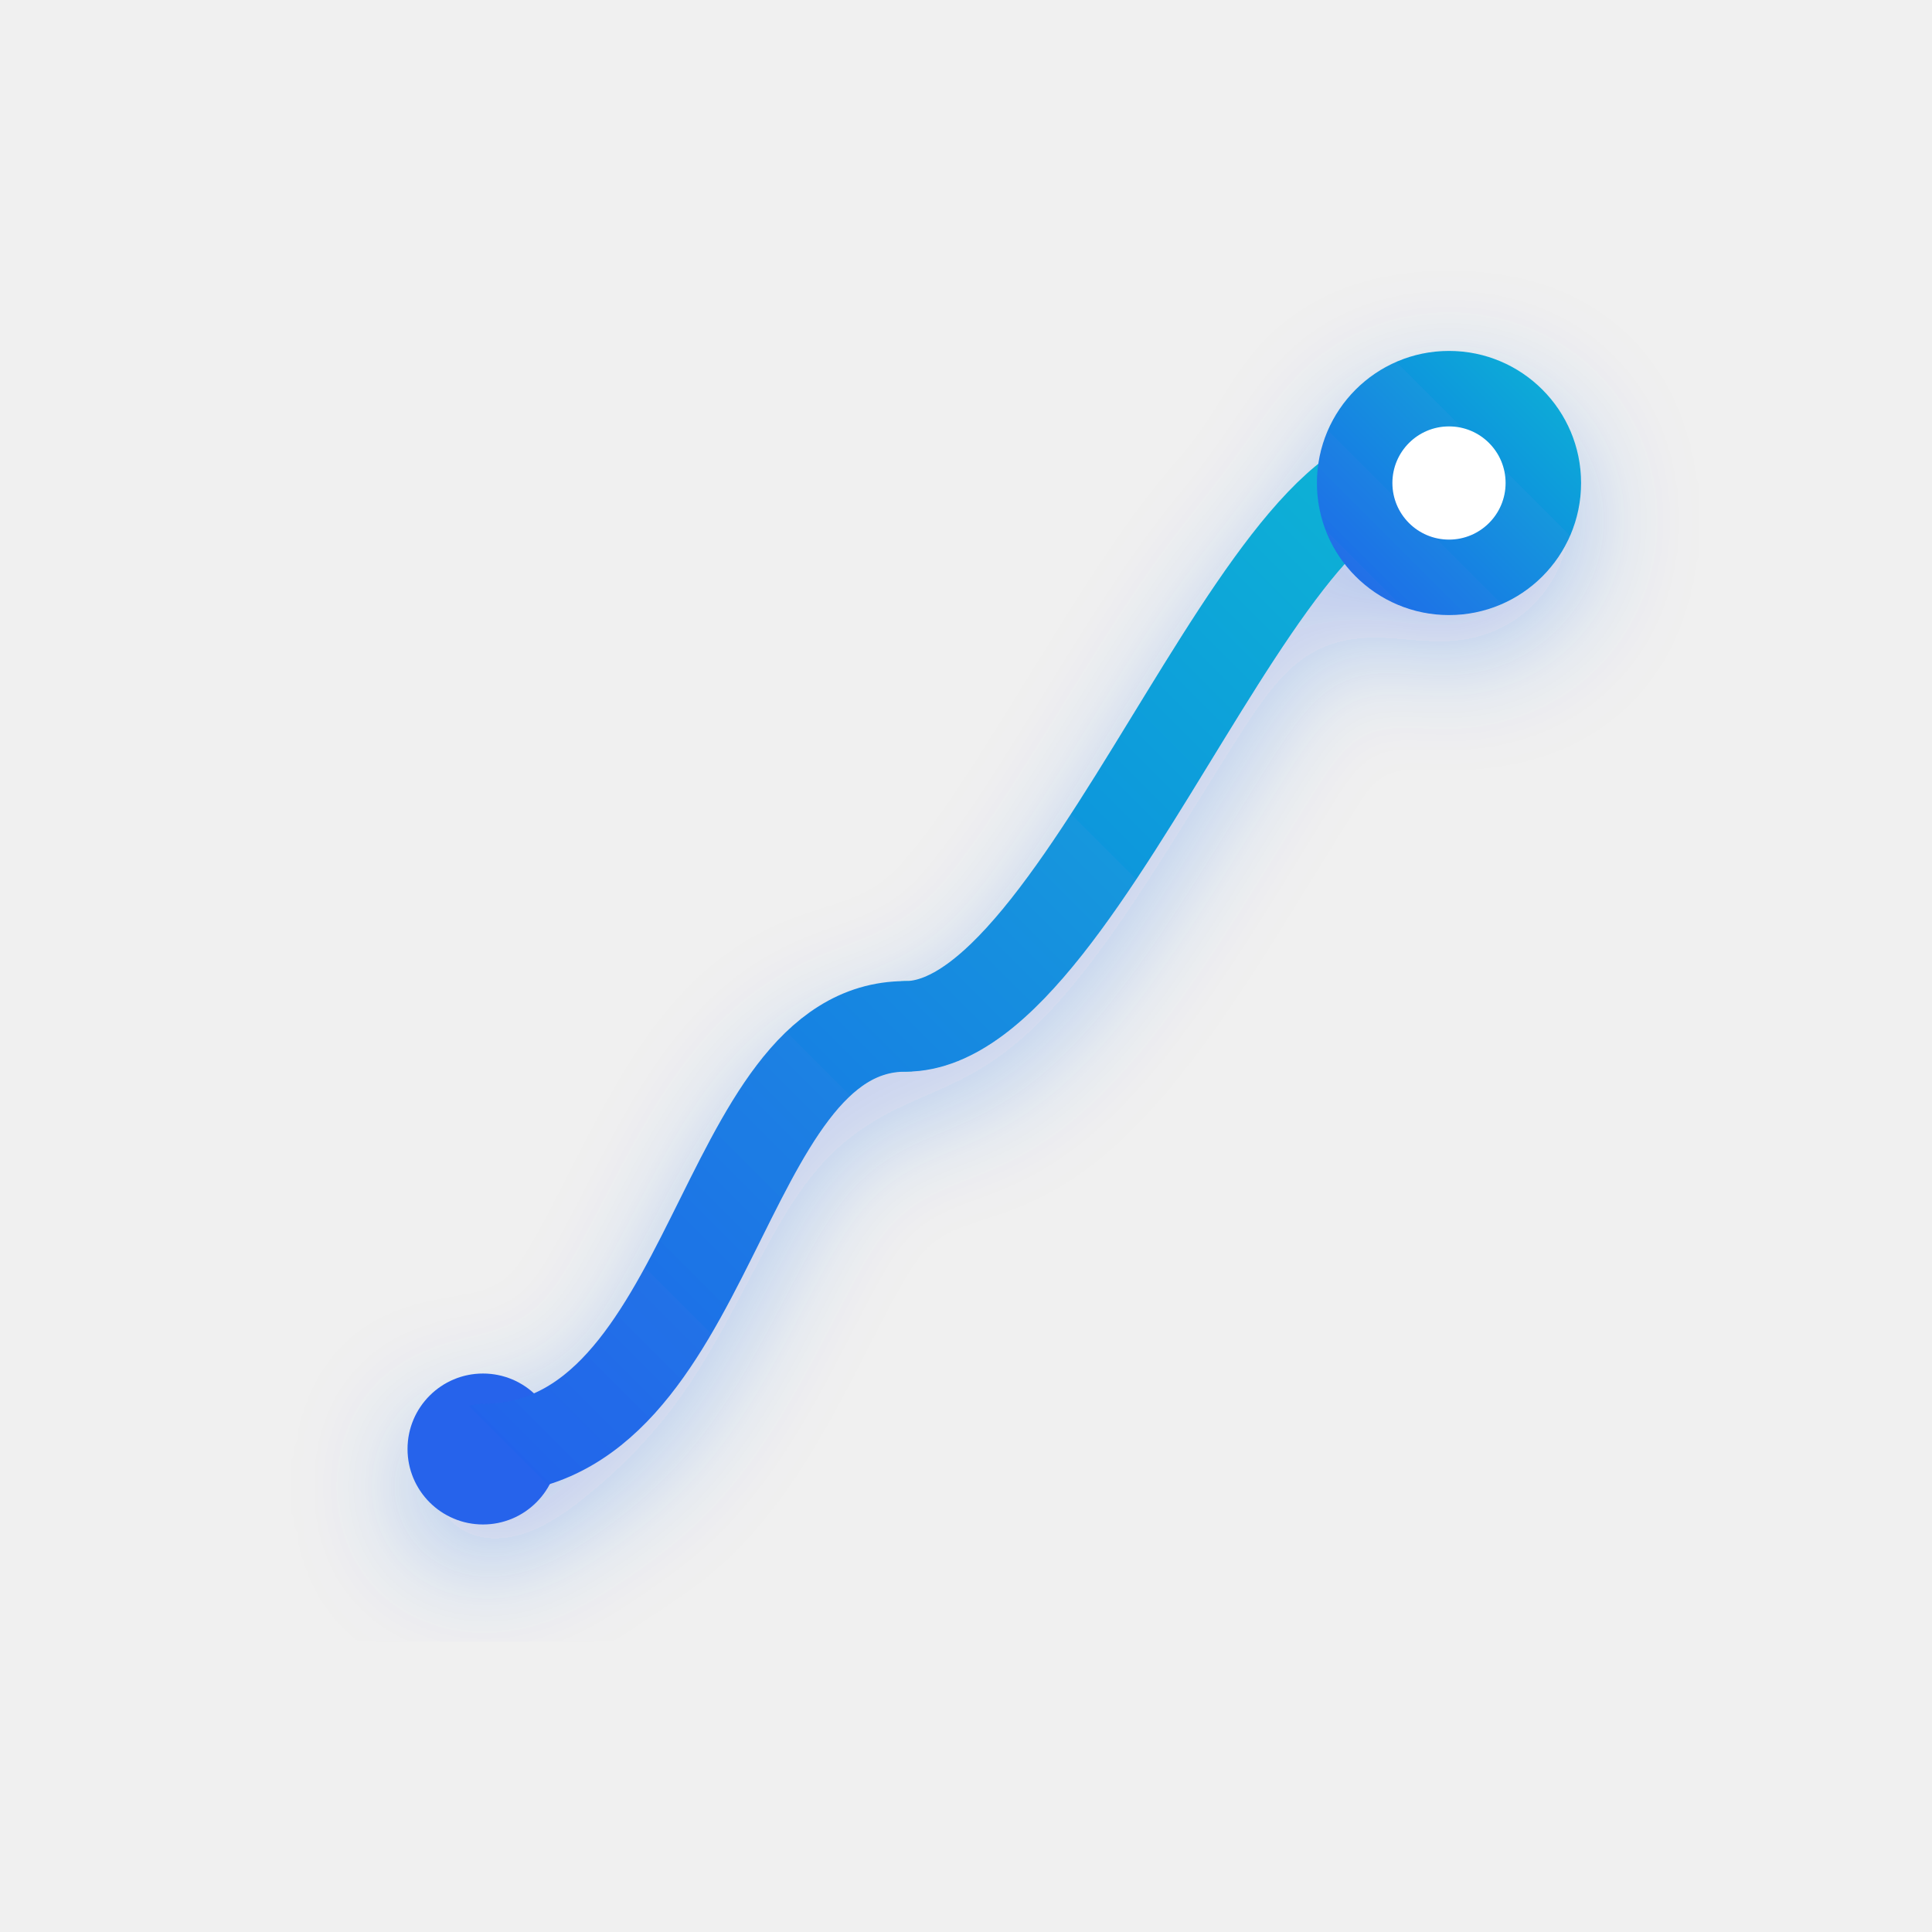
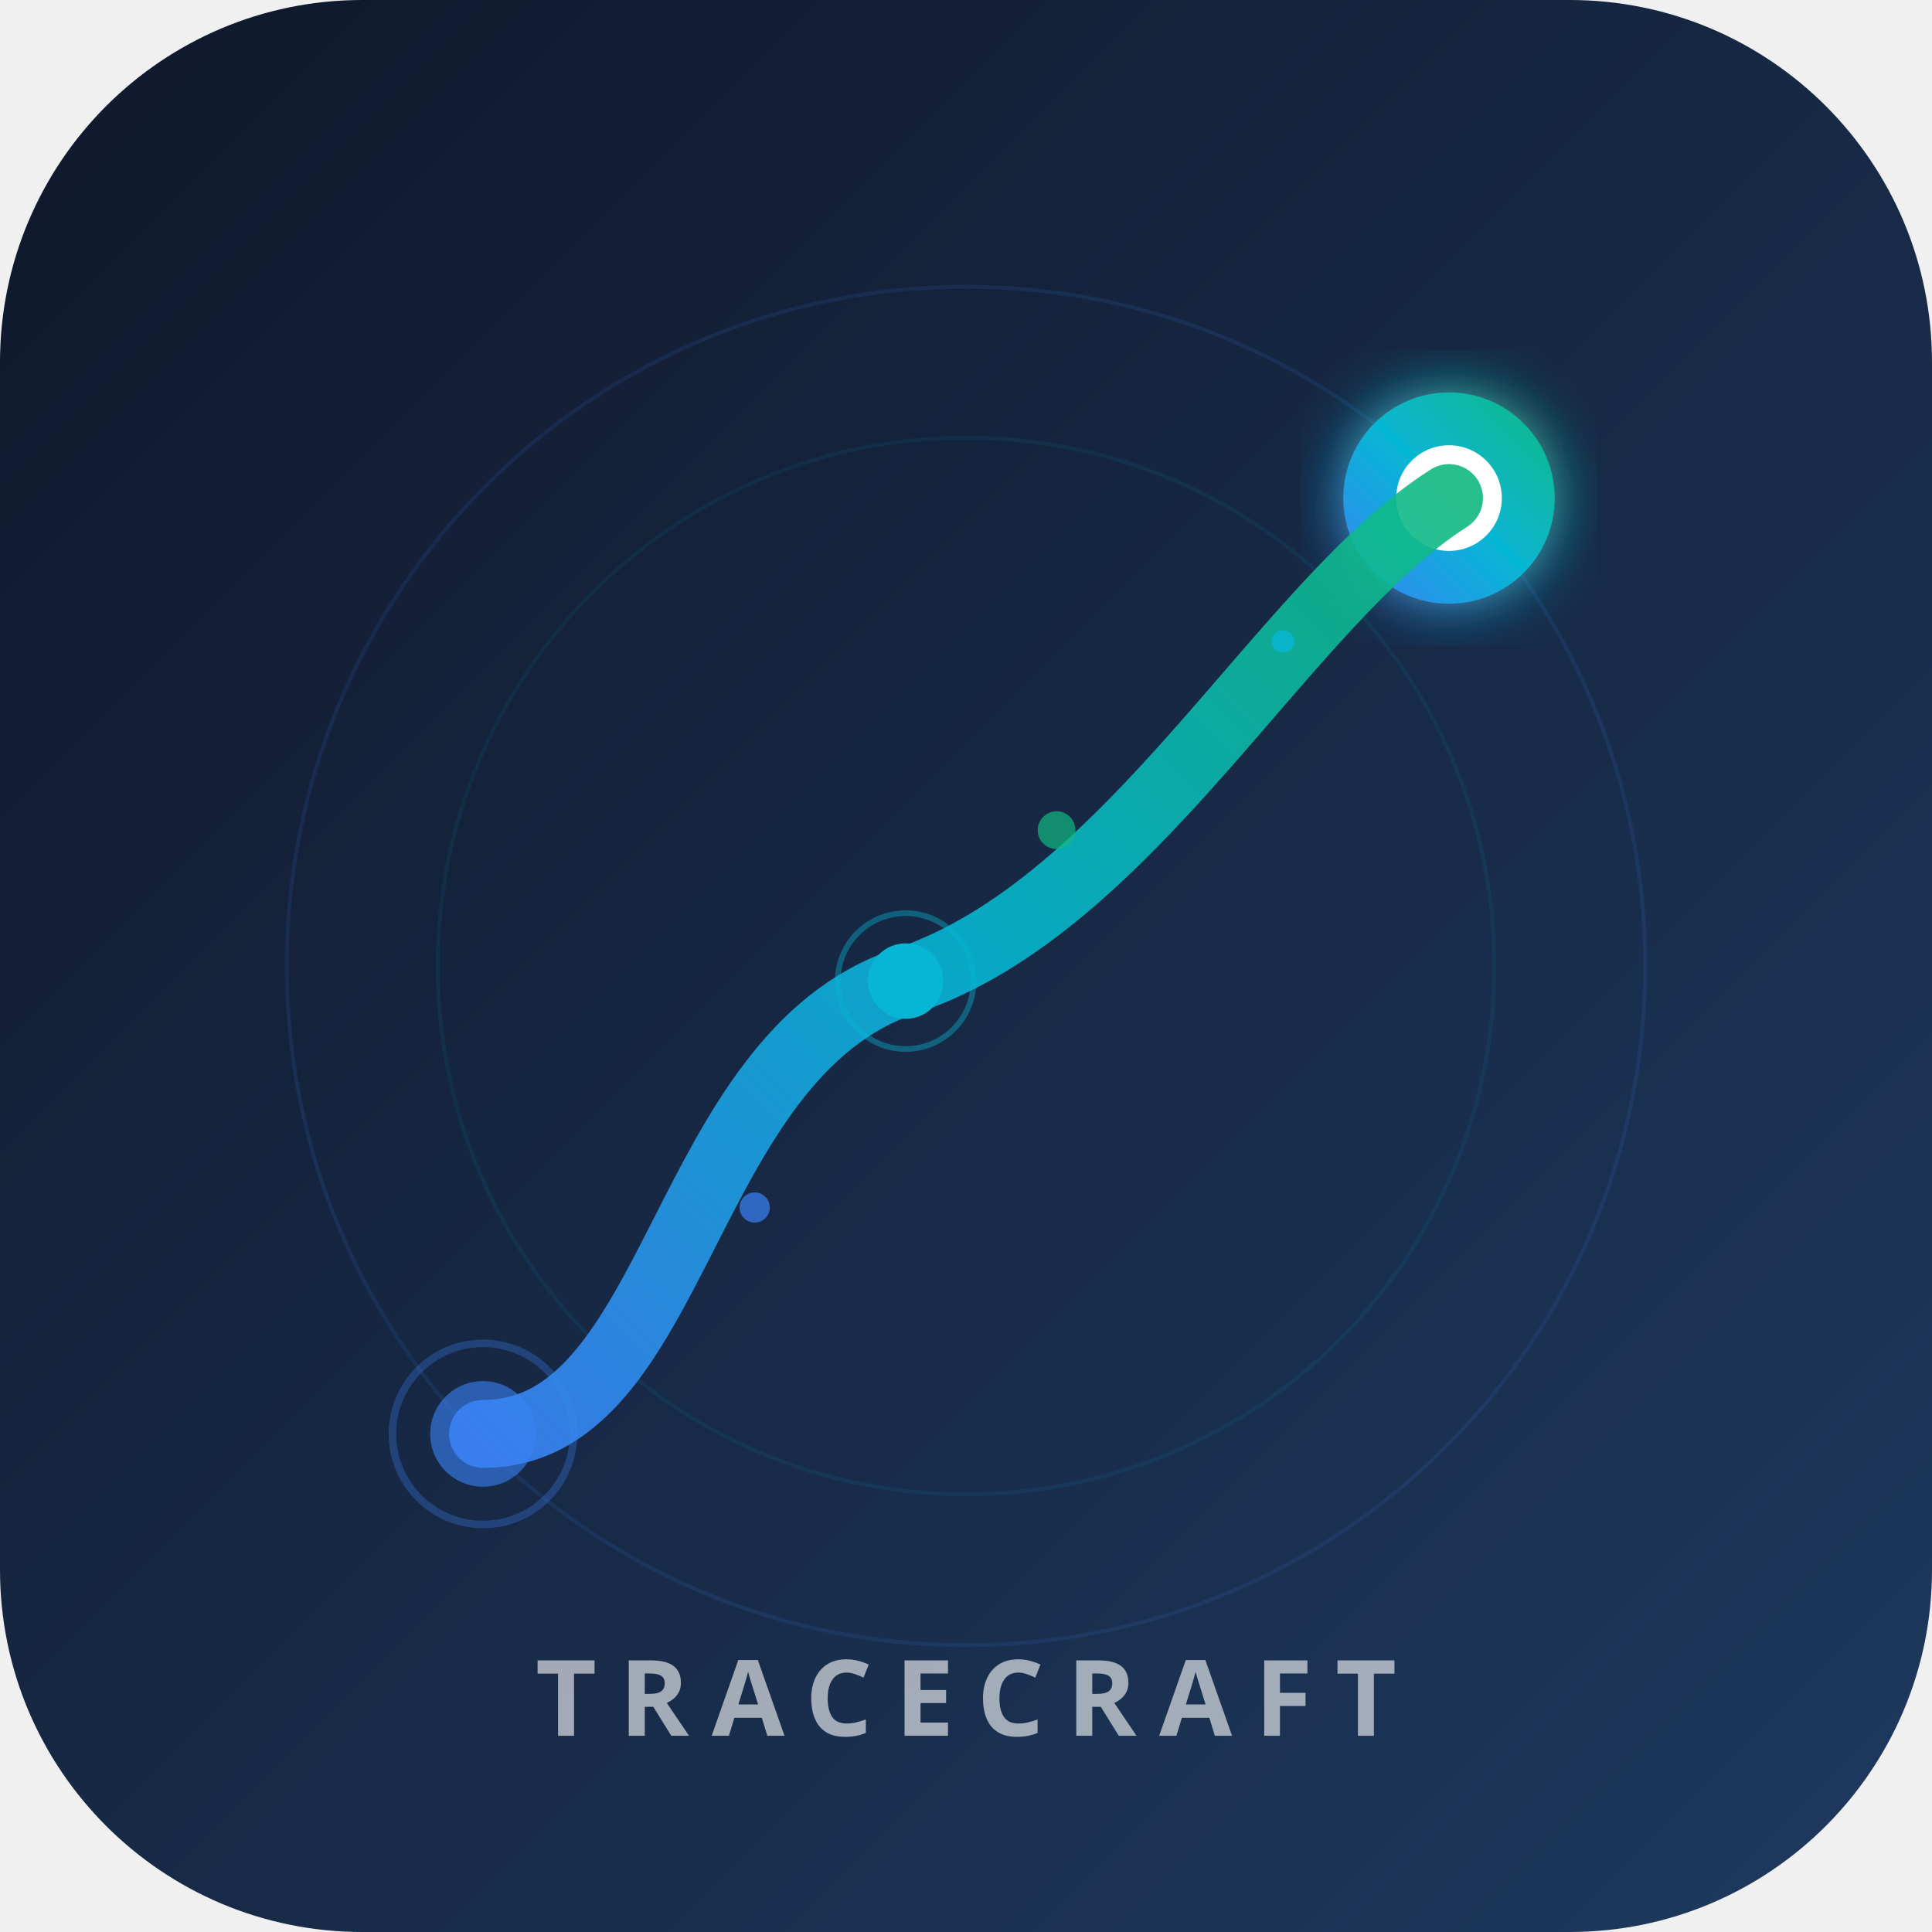
- <svg xmlns="http://www.w3.org/2000/svg" viewBox="0 0 1024 1024" width="1024" height="1024">
+ <svg xmlns="http://www.w3.org/2000/svg" viewBox="0 0 512 512" width="512" height="512">
  <defs>
-     <linearGradient id="grad1" x1="0%" y1="100%" x2="100%" y2="0%">
-       <stop offset="0%" stop-color="#2563EB" />
-       <stop offset="100%" stop-color="#06B6D4" />
+     <linearGradient id="bgGrad" x1="0%" y1="0%" x2="100%" y2="100%">
+       <stop offset="0%" stop-color="#0f172a" />
+       <stop offset="100%" stop-color="#1e3a5f" />
    </linearGradient>
-     <filter id="shadow1" x="-10%" y="-10%" width="120%" height="120%">
-       <feDropShadow dx="0" dy="20" stdDeviation="30" flood-color="#2563EB" flood-opacity="0.3" />
+     <linearGradient id="trailGrad" x1="0%" y1="100%" x2="100%" y2="0%">
+       <stop offset="0%" stop-color="#3b82f6" />
+       <stop offset="50%" stop-color="#06b6d4" />
+       <stop offset="100%" stop-color="#10b981" />
+     </linearGradient>
+     <filter id="glow" x="-20%" y="-20%" width="140%" height="140%">
+       <feGaussianBlur stdDeviation="8" result="blur" />
+       <feMerge>
+         <feMergeNode in="blur" />
+         <feMergeNode in="SourceGraphic" />
+       </feMerge>
    </filter>
  </defs>
-   <g filter="url(#shadow1)">
-     <circle cx="256" cy="768" r="40" fill="#2563EB" />
-     <circle cx="480" cy="544" r="24" fill="#06B6D4" />
-     <path d="M 256 768 C 380 768, 380 544, 480 544 S 680 200, 768 256" fill="none" stroke="url(#grad1)" stroke-width="48" stroke-linecap="round" />
-     <circle cx="768" cy="256" r="70" fill="url(#grad1)" />
-     <circle cx="768" cy="256" r="30" fill="#FFFFFF" />
+   <rect width="512" height="512" rx="96" fill="url(#bgGrad)" />
+   <circle cx="256" cy="256" r="180" fill="none" stroke="rgba(59,130,246,0.12)" stroke-width="1" />
+   <circle cx="256" cy="256" r="140" fill="none" stroke="rgba(6,182,212,0.08)" stroke-width="1" />
+   <circle cx="128" cy="380" r="14" fill="#3b82f6" opacity="0.6" />
+   <circle cx="128" cy="380" r="24" fill="none" stroke="#3b82f6" stroke-width="2" opacity="0.3" />
+   <g filter="url(#glow)">
+     <circle cx="384" cy="132" r="28" fill="url(#trailGrad)" />
+     <circle cx="384" cy="132" r="14" fill="#ffffff" />
  </g>
+   <path d="M 128 380 C 180 380, 180 280, 240 260 S 340 160, 384 132" fill="none" stroke="url(#trailGrad)" stroke-width="18" stroke-linecap="round" opacity="0.9" />
+   <circle cx="240" cy="260" r="10" fill="#06b6d4" />
+   <circle cx="240" cy="260" r="18" fill="none" stroke="#06b6d4" stroke-width="1.5" opacity="0.4" />
+   <circle cx="200" cy="320" r="4" fill="#3b82f6" opacity="0.7" />
+   <circle cx="280" cy="220" r="5" fill="#10b981" opacity="0.7" />
+   <circle cx="340" cy="170" r="3" fill="#06b6d4" opacity="0.8" />
+   <text x="256" y="460" text-anchor="middle" font-family="'Segoe UI', sans-serif" font-size="28" font-weight="700" fill="rgba(255,255,255,0.6)" letter-spacing="6">TRACECRAFT</text>
</svg>
